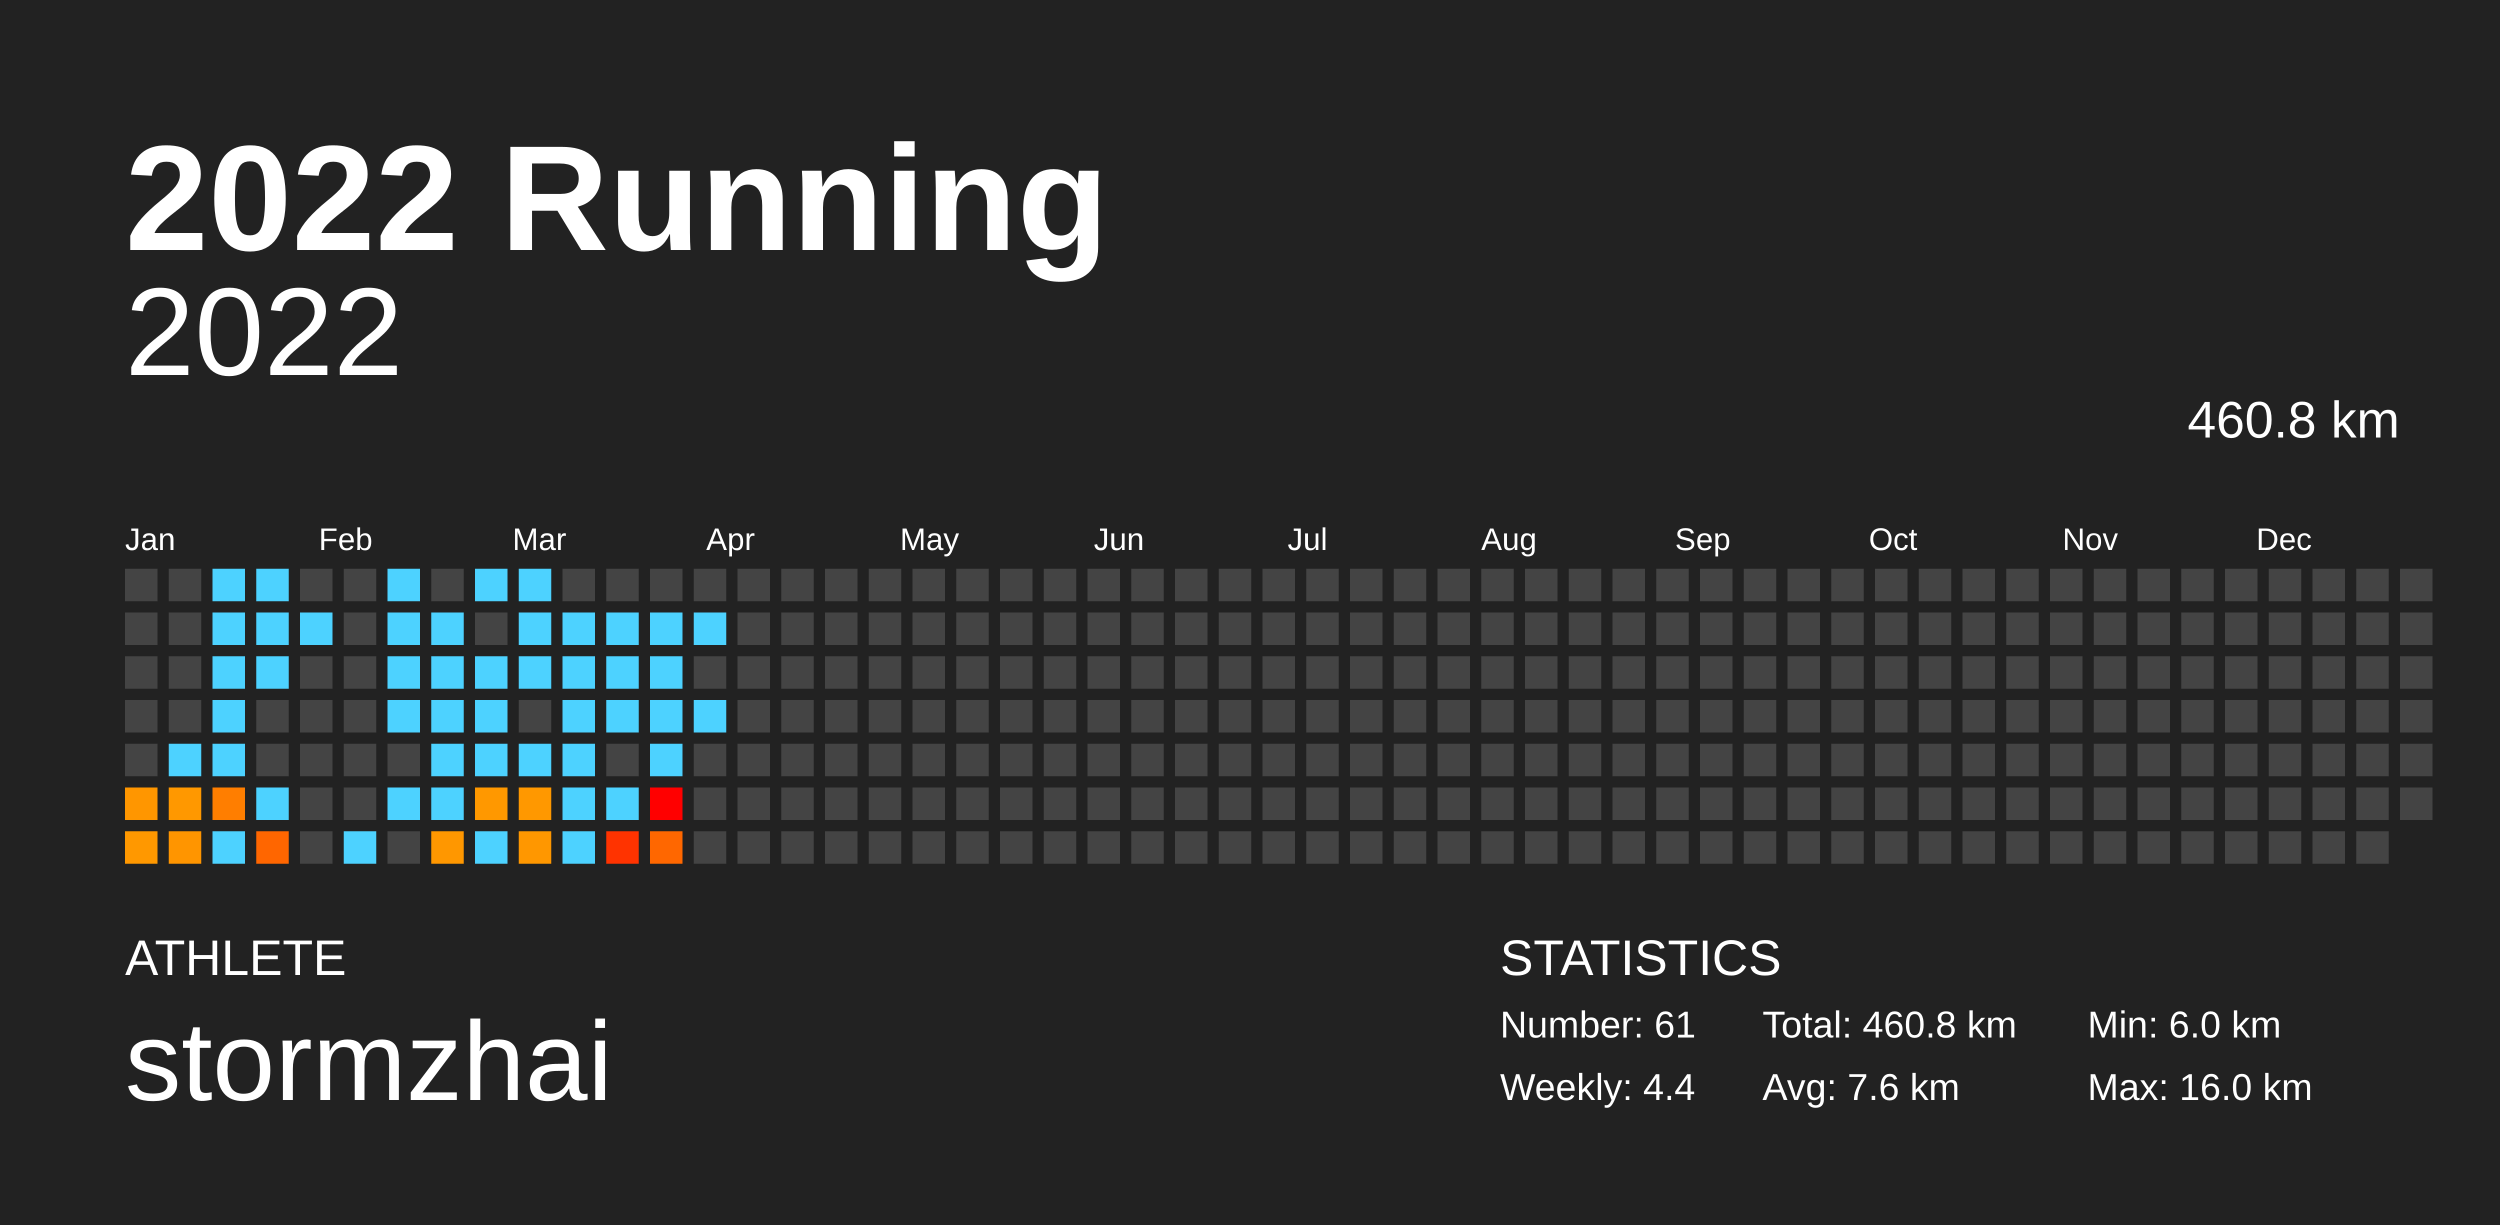
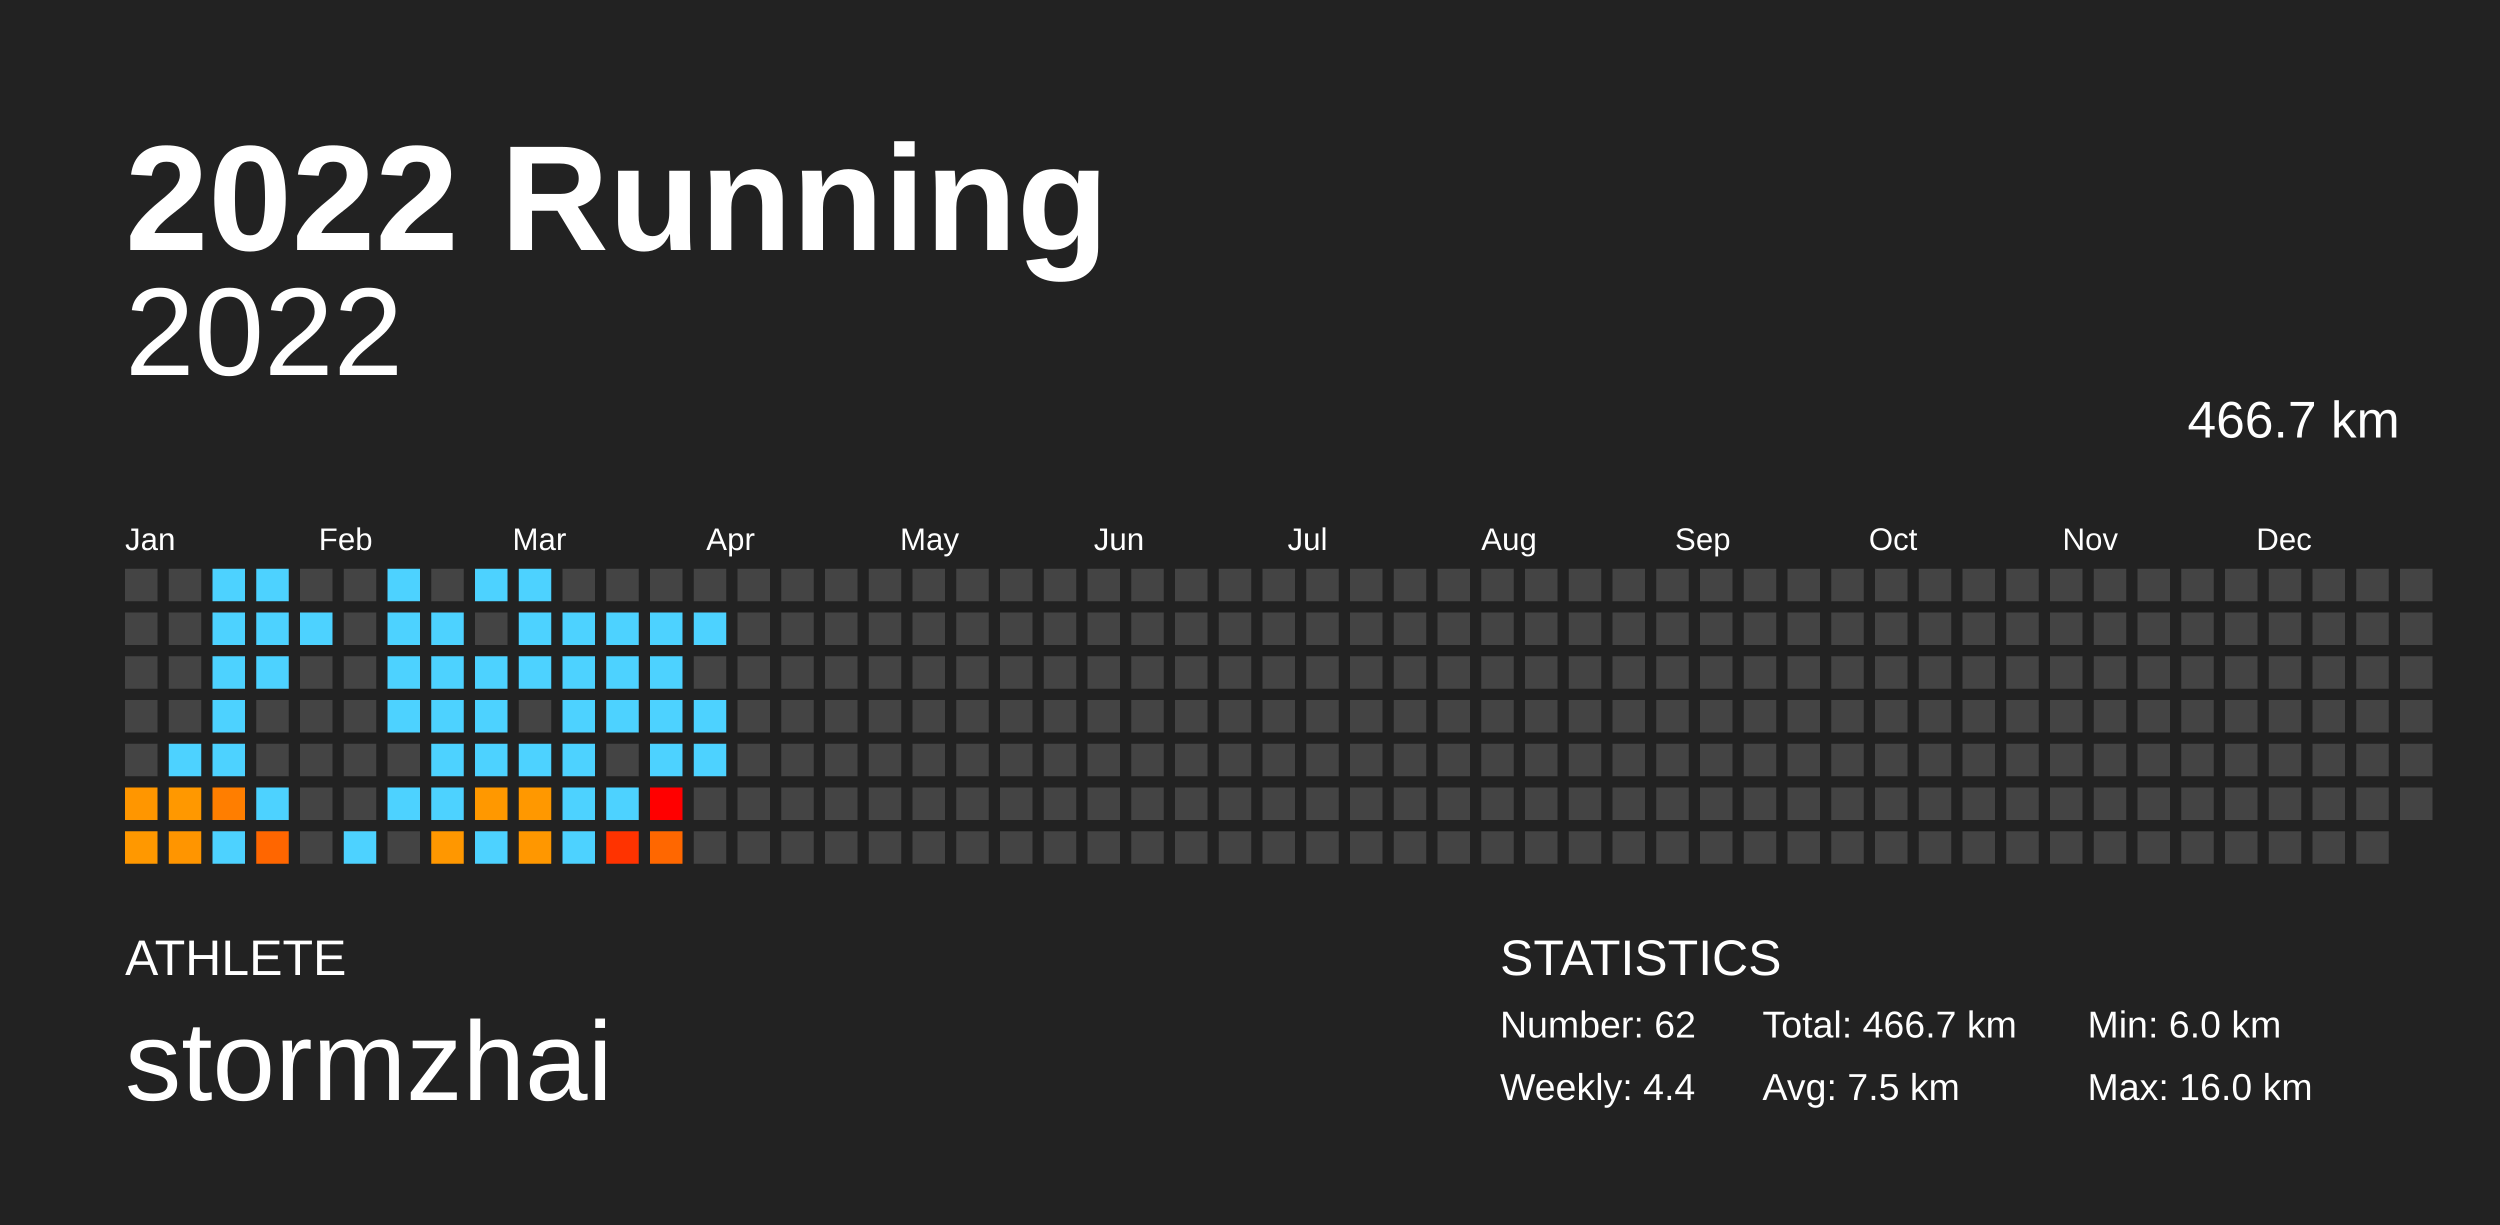
<svg xmlns="http://www.w3.org/2000/svg" baseProfile="full" height="98mm" version="1.1" viewBox="0,0,200,98" width="200mm">
  <defs />
  <rect fill="#222222" height="98" width="200" x="0" y="0" />
  <text fill="#FFFFFF" style="font-size:12px; font-family:Arial; font-weight:bold;" x="10" y="20">2022 Running</text>
  <text fill="#FFFFFF" style="font-size:4px; font-family:Arial" x="10" y="78">ATHLETE</text>
  <text fill="#FFFFFF" style="font-size:9px; font-family:Arial" x="10" y="88">stormzhai</text>
  <text fill="#FFFFFF" style="font-size:4px; font-family:Arial" x="120" y="78">STATISTICS</text>
-   <text fill="#FFFFFF" style="font-size:3px; font-family:Arial" x="120" y="83">Number: 61</text>
+   <text fill="#FFFFFF" style="font-size:3px; font-family:Arial" x="120" y="83">Number: 62</text>
  <text fill="#FFFFFF" style="font-size:3px; font-family:Arial" x="120" y="88">Weekly: 4.4</text>
-   <text fill="#FFFFFF" style="font-size:3px; font-family:Arial" x="141" y="83">Total: 460.8 km</text>
-   <text fill="#FFFFFF" style="font-size:3px; font-family:Arial" x="141" y="88">Avg: 7.6 km</text>
+   <text fill="#FFFFFF" style="font-size:3px; font-family:Arial" x="141" y="83">Total: 466.7 km</text>
+   <text fill="#FFFFFF" style="font-size:3px; font-family:Arial" x="141" y="88">Avg: 7.5 km</text>
  <text fill="#FFFFFF" style="font-size:3px; font-family:Arial" x="167" y="83">Min: 6.0 km</text>
  <text fill="#FFFFFF" style="font-size:3px; font-family:Arial" x="167" y="88">Max: 16.0 km</text>
  <text alignment-baseline="hanging" fill="#FFFFFF" style="font-size:10.0px; font-family:Arial;" x="10" y="30">2022</text>
-   <text alignment-baseline="hanging" fill="#FFFFFF" style="font-size:4.125px; font-family:Arial;" x="175" y="35">460.8 km</text>
+   <text alignment-baseline="hanging" fill="#FFFFFF" style="font-size:4.125px; font-family:Arial;" x="175" y="35">466.7 km</text>
  <text fill="#FFFFFF" style="font-size:2.5px; font-family:Arial" x="10.0" y="44">Jan</text>
  <text fill="#FFFFFF" style="font-size:2.5px; font-family:Arial" x="25.5" y="44">Feb</text>
  <text fill="#FFFFFF" style="font-size:2.5px; font-family:Arial" x="41.0" y="44">Mar</text>
  <text fill="#FFFFFF" style="font-size:2.5px; font-family:Arial" x="56.5" y="44">Apr</text>
  <text fill="#FFFFFF" style="font-size:2.5px; font-family:Arial" x="72.0" y="44">May</text>
  <text fill="#FFFFFF" style="font-size:2.5px; font-family:Arial" x="87.5" y="44">Jun</text>
  <text fill="#FFFFFF" style="font-size:2.5px; font-family:Arial" x="103.0" y="44">Jul</text>
  <text fill="#FFFFFF" style="font-size:2.5px; font-family:Arial" x="118.5" y="44">Aug</text>
  <text fill="#FFFFFF" style="font-size:2.5px; font-family:Arial" x="134.0" y="44">Sep</text>
  <text fill="#FFFFFF" style="font-size:2.5px; font-family:Arial" x="149.5" y="44">Oct</text>
  <text fill="#FFFFFF" style="font-size:2.5px; font-family:Arial" x="165.0" y="44">Nov</text>
  <text fill="#FFFFFF" style="font-size:2.5px; font-family:Arial" x="180.5" y="44">Dec</text>
  <rect fill="#444444" height="2.6" width="2.6" x="10.0" y="45.5" />
  <rect fill="#444444" height="2.6" width="2.6" x="10.0" y="49.0" />
  <rect fill="#444444" height="2.6" width="2.6" x="10.0" y="52.5" />
  <rect fill="#444444" height="2.6" width="2.6" x="10.0" y="56.0" />
  <rect fill="#444444" height="2.6" width="2.6" x="10.0" y="59.5" />
  <rect fill="#ff9600" height="2.6" width="2.6" x="10.0" y="63.0" />
  <rect fill="#ff9800" height="2.6" width="2.6" x="10.0" y="66.5" />
  <rect fill="#444444" height="2.6" width="2.6" x="13.5" y="45.5" />
  <rect fill="#444444" height="2.6" width="2.6" x="13.5" y="49.0" />
  <rect fill="#444444" height="2.6" width="2.6" x="13.5" y="52.5" />
  <rect fill="#444444" height="2.6" width="2.6" x="13.5" y="56.0" />
  <rect fill="#4dd2ff" height="2.6" width="2.6" x="13.5" y="59.5" />
  <rect fill="#ff9800" height="2.6" width="2.6" x="13.5" y="63.0" />
  <rect fill="#ff9500" height="2.6" width="2.6" x="13.5" y="66.5" />
  <rect fill="#4dd2ff" height="2.6" width="2.6" x="17.0" y="45.5" />
  <rect fill="#4dd2ff" height="2.6" width="2.6" x="17.0" y="49.0" />
  <rect fill="#4dd2ff" height="2.6" width="2.6" x="17.0" y="52.5" />
  <rect fill="#4dd2ff" height="2.6" width="2.6" x="17.0" y="56.0" />
  <rect fill="#4dd2ff" height="2.6" width="2.6" x="17.0" y="59.5" />
  <rect fill="#ff7e00" height="2.6" width="2.6" x="17.0" y="63.0" />
  <rect fill="#4dd2ff" height="2.6" width="2.6" x="17.0" y="66.5" />
  <rect fill="#4dd2ff" height="2.6" width="2.6" x="20.5" y="45.5" />
  <rect fill="#4dd2ff" height="2.6" width="2.6" x="20.5" y="49.0" />
  <rect fill="#4dd2ff" height="2.6" width="2.6" x="20.5" y="52.5" />
  <rect fill="#444444" height="2.6" width="2.6" x="20.5" y="56.0" />
  <rect fill="#444444" height="2.6" width="2.6" x="20.5" y="59.5" />
  <rect fill="#4dd2ff" height="2.6" width="2.6" x="20.5" y="63.0" />
  <rect fill="#ff6600" height="2.6" width="2.6" x="20.5" y="66.5" />
  <rect fill="#444444" height="2.6" width="2.6" x="24.0" y="45.5" />
  <rect fill="#4dd2ff" height="2.6" width="2.6" x="24.0" y="49.0" />
  <rect fill="#444444" height="2.6" width="2.6" x="24.0" y="52.5" />
  <rect fill="#444444" height="2.6" width="2.6" x="24.0" y="56.0" />
  <rect fill="#444444" height="2.6" width="2.6" x="24.0" y="59.5" />
  <rect fill="#444444" height="2.6" width="2.6" x="24.0" y="63.0" />
  <rect fill="#444444" height="2.6" width="2.6" x="24.0" y="66.5" />
  <rect fill="#444444" height="2.6" width="2.6" x="27.5" y="45.5" />
  <rect fill="#444444" height="2.6" width="2.6" x="27.5" y="49.0" />
  <rect fill="#444444" height="2.6" width="2.6" x="27.5" y="52.5" />
  <rect fill="#444444" height="2.6" width="2.6" x="27.5" y="56.0" />
  <rect fill="#444444" height="2.6" width="2.6" x="27.5" y="59.5" />
  <rect fill="#444444" height="2.6" width="2.6" x="27.5" y="63.0" />
  <rect fill="#4dd2ff" height="2.6" width="2.6" x="27.5" y="66.5" />
  <rect fill="#4dd2ff" height="2.6" width="2.6" x="31.0" y="45.5" />
  <rect fill="#4dd2ff" height="2.6" width="2.6" x="31.0" y="49.0" />
  <rect fill="#4dd2ff" height="2.6" width="2.6" x="31.0" y="52.5" />
  <rect fill="#4dd2ff" height="2.6" width="2.6" x="31.0" y="56.0" />
  <rect fill="#444444" height="2.6" width="2.6" x="31.0" y="59.5" />
  <rect fill="#4dd2ff" height="2.6" width="2.6" x="31.0" y="63.0" />
  <rect fill="#444444" height="2.6" width="2.6" x="31.0" y="66.5" />
  <rect fill="#444444" height="2.6" width="2.6" x="34.5" y="45.5" />
  <rect fill="#4dd2ff" height="2.6" width="2.6" x="34.5" y="49.0" />
  <rect fill="#4dd2ff" height="2.6" width="2.6" x="34.5" y="52.5" />
  <rect fill="#4dd2ff" height="2.6" width="2.6" x="34.5" y="56.0" />
  <rect fill="#4dd2ff" height="2.6" width="2.6" x="34.5" y="59.5" />
  <rect fill="#4dd2ff" height="2.6" width="2.6" x="34.5" y="63.0" />
  <rect fill="#ff9700" height="2.6" width="2.6" x="34.5" y="66.5" />
  <rect fill="#4dd2ff" height="2.6" width="2.6" x="38.0" y="45.5" />
  <rect fill="#444444" height="2.6" width="2.6" x="38.0" y="49.0" />
  <rect fill="#4dd2ff" height="2.6" width="2.6" x="38.0" y="52.5" />
  <rect fill="#4dd2ff" height="2.6" width="2.6" x="38.0" y="56.0" />
  <rect fill="#4dd2ff" height="2.6" width="2.6" x="38.0" y="59.5" />
  <rect fill="#ff9800" height="2.6" width="2.6" x="38.0" y="63.0" />
  <rect fill="#4dd2ff" height="2.6" width="2.6" x="38.0" y="66.5" />
  <rect fill="#4dd2ff" height="2.6" width="2.6" x="41.5" y="45.5" />
  <rect fill="#4dd2ff" height="2.6" width="2.6" x="41.5" y="49.0" />
  <rect fill="#4dd2ff" height="2.6" width="2.6" x="41.5" y="52.5" />
  <rect fill="#444444" height="2.6" width="2.6" x="41.5" y="56.0" />
  <rect fill="#4dd2ff" height="2.6" width="2.6" x="41.5" y="59.5" />
  <rect fill="#ff9800" height="2.6" width="2.6" x="41.5" y="63.0" />
  <rect fill="#ff9700" height="2.6" width="2.6" x="41.5" y="66.5" />
  <rect fill="#444444" height="2.6" width="2.6" x="45.0" y="45.5" />
  <rect fill="#4dd2ff" height="2.6" width="2.6" x="45.0" y="49.0" />
  <rect fill="#4dd2ff" height="2.6" width="2.6" x="45.0" y="52.5" />
  <rect fill="#4dd2ff" height="2.6" width="2.6" x="45.0" y="56.0" />
  <rect fill="#4dd2ff" height="2.6" width="2.6" x="45.0" y="59.5" />
  <rect fill="#4dd2ff" height="2.6" width="2.6" x="45.0" y="63.0" />
  <rect fill="#4dd2ff" height="2.6" width="2.6" x="45.0" y="66.5" />
  <rect fill="#444444" height="2.6" width="2.6" x="48.5" y="45.5" />
  <rect fill="#4dd2ff" height="2.6" width="2.6" x="48.5" y="49.0" />
  <rect fill="#4dd2ff" height="2.6" width="2.6" x="48.5" y="52.5" />
  <rect fill="#4dd2ff" height="2.6" width="2.6" x="48.5" y="56.0" />
  <rect fill="#444444" height="2.6" width="2.6" x="48.5" y="59.5" />
  <rect fill="#4dd2ff" height="2.6" width="2.6" x="48.5" y="63.0" />
  <rect fill="#ff3300" height="2.6" width="2.6" x="48.5" y="66.5" />
  <rect fill="#444444" height="2.6" width="2.6" x="52.0" y="45.5" />
  <rect fill="#4dd2ff" height="2.6" width="2.6" x="52.0" y="49.0" />
  <rect fill="#4dd2ff" height="2.6" width="2.6" x="52.0" y="52.5" />
  <rect fill="#4dd2ff" height="2.6" width="2.6" x="52.0" y="56.0" />
  <rect fill="#4dd2ff" height="2.6" width="2.6" x="52.0" y="59.5" />
  <rect fill="#ff0000" height="2.6" width="2.6" x="52.0" y="63.0" />
  <rect fill="#ff6700" height="2.6" width="2.6" x="52.0" y="66.5" />
  <rect fill="#444444" height="2.6" width="2.6" x="55.5" y="45.5" />
  <rect fill="#4dd2ff" height="2.6" width="2.6" x="55.5" y="49.0" />
  <rect fill="#444444" height="2.6" width="2.6" x="55.5" y="52.5" />
  <rect fill="#4dd2ff" height="2.6" width="2.6" x="55.5" y="56.0" />
-   <rect fill="#444444" height="2.6" width="2.6" x="55.5" y="59.5" />
+   <rect fill="#4dd2ff" height="2.6" width="2.6" x="55.5" y="59.5" />
  <rect fill="#444444" height="2.6" width="2.6" x="55.5" y="63.0" />
  <rect fill="#444444" height="2.6" width="2.6" x="55.5" y="66.5" />
  <rect fill="#444444" height="2.6" width="2.6" x="59.0" y="45.5" />
  <rect fill="#444444" height="2.6" width="2.6" x="59.0" y="49.0" />
  <rect fill="#444444" height="2.6" width="2.6" x="59.0" y="52.5" />
  <rect fill="#444444" height="2.6" width="2.6" x="59.0" y="56.0" />
  <rect fill="#444444" height="2.6" width="2.6" x="59.0" y="59.5" />
  <rect fill="#444444" height="2.6" width="2.6" x="59.0" y="63.0" />
  <rect fill="#444444" height="2.6" width="2.6" x="59.0" y="66.5" />
  <rect fill="#444444" height="2.6" width="2.6" x="62.5" y="45.5" />
  <rect fill="#444444" height="2.6" width="2.6" x="62.5" y="49.0" />
  <rect fill="#444444" height="2.6" width="2.6" x="62.5" y="52.5" />
  <rect fill="#444444" height="2.6" width="2.6" x="62.5" y="56.0" />
  <rect fill="#444444" height="2.6" width="2.6" x="62.5" y="59.5" />
  <rect fill="#444444" height="2.6" width="2.6" x="62.5" y="63.0" />
  <rect fill="#444444" height="2.6" width="2.6" x="62.5" y="66.5" />
  <rect fill="#444444" height="2.6" width="2.6" x="66.0" y="45.5" />
  <rect fill="#444444" height="2.6" width="2.6" x="66.0" y="49.0" />
  <rect fill="#444444" height="2.6" width="2.6" x="66.0" y="52.5" />
  <rect fill="#444444" height="2.6" width="2.6" x="66.0" y="56.0" />
  <rect fill="#444444" height="2.6" width="2.6" x="66.0" y="59.5" />
  <rect fill="#444444" height="2.6" width="2.6" x="66.0" y="63.0" />
  <rect fill="#444444" height="2.6" width="2.6" x="66.0" y="66.5" />
  <rect fill="#444444" height="2.6" width="2.6" x="69.5" y="45.5" />
  <rect fill="#444444" height="2.6" width="2.6" x="69.5" y="49.0" />
  <rect fill="#444444" height="2.6" width="2.6" x="69.5" y="52.5" />
  <rect fill="#444444" height="2.6" width="2.6" x="69.5" y="56.0" />
  <rect fill="#444444" height="2.6" width="2.6" x="69.5" y="59.5" />
  <rect fill="#444444" height="2.6" width="2.6" x="69.5" y="63.0" />
  <rect fill="#444444" height="2.6" width="2.6" x="69.5" y="66.5" />
  <rect fill="#444444" height="2.6" width="2.6" x="73.0" y="45.5" />
  <rect fill="#444444" height="2.6" width="2.6" x="73.0" y="49.0" />
  <rect fill="#444444" height="2.6" width="2.6" x="73.0" y="52.5" />
  <rect fill="#444444" height="2.6" width="2.6" x="73.0" y="56.0" />
  <rect fill="#444444" height="2.6" width="2.6" x="73.0" y="59.5" />
  <rect fill="#444444" height="2.6" width="2.6" x="73.0" y="63.0" />
  <rect fill="#444444" height="2.6" width="2.6" x="73.0" y="66.5" />
  <rect fill="#444444" height="2.6" width="2.6" x="76.5" y="45.5" />
  <rect fill="#444444" height="2.6" width="2.6" x="76.5" y="49.0" />
  <rect fill="#444444" height="2.6" width="2.6" x="76.5" y="52.5" />
  <rect fill="#444444" height="2.6" width="2.6" x="76.5" y="56.0" />
  <rect fill="#444444" height="2.6" width="2.6" x="76.5" y="59.5" />
  <rect fill="#444444" height="2.6" width="2.6" x="76.5" y="63.0" />
  <rect fill="#444444" height="2.6" width="2.6" x="76.5" y="66.5" />
  <rect fill="#444444" height="2.6" width="2.6" x="80.0" y="45.5" />
  <rect fill="#444444" height="2.6" width="2.6" x="80.0" y="49.0" />
  <rect fill="#444444" height="2.6" width="2.6" x="80.0" y="52.5" />
  <rect fill="#444444" height="2.6" width="2.6" x="80.0" y="56.0" />
  <rect fill="#444444" height="2.6" width="2.6" x="80.0" y="59.5" />
  <rect fill="#444444" height="2.6" width="2.6" x="80.0" y="63.0" />
  <rect fill="#444444" height="2.6" width="2.6" x="80.0" y="66.5" />
  <rect fill="#444444" height="2.6" width="2.6" x="83.5" y="45.5" />
  <rect fill="#444444" height="2.6" width="2.6" x="83.5" y="49.0" />
  <rect fill="#444444" height="2.6" width="2.6" x="83.5" y="52.5" />
  <rect fill="#444444" height="2.6" width="2.6" x="83.5" y="56.0" />
  <rect fill="#444444" height="2.6" width="2.6" x="83.5" y="59.5" />
  <rect fill="#444444" height="2.6" width="2.6" x="83.5" y="63.0" />
  <rect fill="#444444" height="2.6" width="2.6" x="83.5" y="66.5" />
  <rect fill="#444444" height="2.6" width="2.6" x="87.0" y="45.5" />
  <rect fill="#444444" height="2.6" width="2.6" x="87.0" y="49.0" />
  <rect fill="#444444" height="2.6" width="2.6" x="87.0" y="52.5" />
  <rect fill="#444444" height="2.6" width="2.6" x="87.0" y="56.0" />
  <rect fill="#444444" height="2.6" width="2.6" x="87.0" y="59.5" />
  <rect fill="#444444" height="2.6" width="2.6" x="87.0" y="63.0" />
  <rect fill="#444444" height="2.6" width="2.6" x="87.0" y="66.5" />
  <rect fill="#444444" height="2.6" width="2.6" x="90.5" y="45.5" />
  <rect fill="#444444" height="2.6" width="2.6" x="90.5" y="49.0" />
  <rect fill="#444444" height="2.6" width="2.6" x="90.5" y="52.5" />
  <rect fill="#444444" height="2.6" width="2.6" x="90.5" y="56.0" />
  <rect fill="#444444" height="2.6" width="2.6" x="90.5" y="59.5" />
  <rect fill="#444444" height="2.6" width="2.6" x="90.5" y="63.0" />
  <rect fill="#444444" height="2.6" width="2.6" x="90.5" y="66.5" />
  <rect fill="#444444" height="2.6" width="2.6" x="94.0" y="45.5" />
  <rect fill="#444444" height="2.6" width="2.6" x="94.0" y="49.0" />
  <rect fill="#444444" height="2.6" width="2.6" x="94.0" y="52.5" />
  <rect fill="#444444" height="2.6" width="2.6" x="94.0" y="56.0" />
  <rect fill="#444444" height="2.6" width="2.6" x="94.0" y="59.5" />
  <rect fill="#444444" height="2.6" width="2.6" x="94.0" y="63.0" />
  <rect fill="#444444" height="2.6" width="2.6" x="94.0" y="66.5" />
  <rect fill="#444444" height="2.6" width="2.6" x="97.5" y="45.5" />
  <rect fill="#444444" height="2.6" width="2.6" x="97.5" y="49.0" />
  <rect fill="#444444" height="2.6" width="2.6" x="97.5" y="52.5" />
  <rect fill="#444444" height="2.6" width="2.6" x="97.5" y="56.0" />
  <rect fill="#444444" height="2.6" width="2.6" x="97.5" y="59.5" />
  <rect fill="#444444" height="2.6" width="2.6" x="97.5" y="63.0" />
  <rect fill="#444444" height="2.6" width="2.6" x="97.5" y="66.5" />
  <rect fill="#444444" height="2.6" width="2.6" x="101.0" y="45.5" />
  <rect fill="#444444" height="2.6" width="2.6" x="101.0" y="49.0" />
  <rect fill="#444444" height="2.6" width="2.6" x="101.0" y="52.5" />
  <rect fill="#444444" height="2.6" width="2.6" x="101.0" y="56.0" />
  <rect fill="#444444" height="2.6" width="2.6" x="101.0" y="59.5" />
  <rect fill="#444444" height="2.6" width="2.6" x="101.0" y="63.0" />
  <rect fill="#444444" height="2.6" width="2.6" x="101.0" y="66.5" />
  <rect fill="#444444" height="2.6" width="2.6" x="104.5" y="45.5" />
  <rect fill="#444444" height="2.6" width="2.6" x="104.5" y="49.0" />
  <rect fill="#444444" height="2.6" width="2.6" x="104.5" y="52.5" />
  <rect fill="#444444" height="2.6" width="2.6" x="104.5" y="56.0" />
  <rect fill="#444444" height="2.6" width="2.6" x="104.5" y="59.5" />
  <rect fill="#444444" height="2.6" width="2.6" x="104.5" y="63.0" />
  <rect fill="#444444" height="2.6" width="2.6" x="104.5" y="66.5" />
  <rect fill="#444444" height="2.6" width="2.6" x="108.0" y="45.5" />
  <rect fill="#444444" height="2.6" width="2.6" x="108.0" y="49.0" />
  <rect fill="#444444" height="2.6" width="2.6" x="108.0" y="52.5" />
  <rect fill="#444444" height="2.6" width="2.6" x="108.0" y="56.0" />
  <rect fill="#444444" height="2.6" width="2.6" x="108.0" y="59.5" />
  <rect fill="#444444" height="2.6" width="2.6" x="108.0" y="63.0" />
  <rect fill="#444444" height="2.6" width="2.6" x="108.0" y="66.5" />
  <rect fill="#444444" height="2.6" width="2.6" x="111.5" y="45.5" />
  <rect fill="#444444" height="2.6" width="2.6" x="111.5" y="49.0" />
  <rect fill="#444444" height="2.6" width="2.6" x="111.5" y="52.5" />
  <rect fill="#444444" height="2.6" width="2.6" x="111.5" y="56.0" />
  <rect fill="#444444" height="2.6" width="2.6" x="111.5" y="59.5" />
  <rect fill="#444444" height="2.6" width="2.6" x="111.5" y="63.0" />
  <rect fill="#444444" height="2.6" width="2.6" x="111.5" y="66.5" />
  <rect fill="#444444" height="2.6" width="2.6" x="115.0" y="45.5" />
  <rect fill="#444444" height="2.6" width="2.6" x="115.0" y="49.0" />
  <rect fill="#444444" height="2.6" width="2.6" x="115.0" y="52.5" />
  <rect fill="#444444" height="2.6" width="2.6" x="115.0" y="56.0" />
  <rect fill="#444444" height="2.6" width="2.6" x="115.0" y="59.5" />
  <rect fill="#444444" height="2.6" width="2.6" x="115.0" y="63.0" />
  <rect fill="#444444" height="2.6" width="2.6" x="115.0" y="66.5" />
  <rect fill="#444444" height="2.6" width="2.6" x="118.5" y="45.5" />
  <rect fill="#444444" height="2.6" width="2.6" x="118.5" y="49.0" />
  <rect fill="#444444" height="2.6" width="2.6" x="118.5" y="52.5" />
  <rect fill="#444444" height="2.6" width="2.6" x="118.5" y="56.0" />
  <rect fill="#444444" height="2.6" width="2.6" x="118.5" y="59.5" />
  <rect fill="#444444" height="2.6" width="2.6" x="118.5" y="63.0" />
  <rect fill="#444444" height="2.6" width="2.6" x="118.5" y="66.5" />
  <rect fill="#444444" height="2.6" width="2.6" x="122.0" y="45.5" />
  <rect fill="#444444" height="2.6" width="2.6" x="122.0" y="49.0" />
  <rect fill="#444444" height="2.6" width="2.6" x="122.0" y="52.5" />
  <rect fill="#444444" height="2.6" width="2.6" x="122.0" y="56.0" />
  <rect fill="#444444" height="2.6" width="2.6" x="122.0" y="59.5" />
  <rect fill="#444444" height="2.6" width="2.6" x="122.0" y="63.0" />
  <rect fill="#444444" height="2.6" width="2.6" x="122.0" y="66.5" />
  <rect fill="#444444" height="2.6" width="2.6" x="125.5" y="45.5" />
  <rect fill="#444444" height="2.6" width="2.6" x="125.5" y="49.0" />
  <rect fill="#444444" height="2.6" width="2.6" x="125.5" y="52.5" />
  <rect fill="#444444" height="2.6" width="2.6" x="125.5" y="56.0" />
  <rect fill="#444444" height="2.6" width="2.6" x="125.5" y="59.5" />
  <rect fill="#444444" height="2.6" width="2.6" x="125.5" y="63.0" />
  <rect fill="#444444" height="2.6" width="2.6" x="125.5" y="66.5" />
  <rect fill="#444444" height="2.6" width="2.6" x="129.0" y="45.5" />
  <rect fill="#444444" height="2.6" width="2.6" x="129.0" y="49.0" />
  <rect fill="#444444" height="2.6" width="2.6" x="129.0" y="52.5" />
  <rect fill="#444444" height="2.6" width="2.6" x="129.0" y="56.0" />
  <rect fill="#444444" height="2.6" width="2.6" x="129.0" y="59.5" />
  <rect fill="#444444" height="2.6" width="2.6" x="129.0" y="63.0" />
  <rect fill="#444444" height="2.6" width="2.6" x="129.0" y="66.5" />
  <rect fill="#444444" height="2.6" width="2.6" x="132.5" y="45.5" />
  <rect fill="#444444" height="2.6" width="2.6" x="132.5" y="49.0" />
  <rect fill="#444444" height="2.6" width="2.6" x="132.5" y="52.5" />
  <rect fill="#444444" height="2.6" width="2.6" x="132.5" y="56.0" />
  <rect fill="#444444" height="2.6" width="2.6" x="132.5" y="59.5" />
  <rect fill="#444444" height="2.6" width="2.6" x="132.5" y="63.0" />
  <rect fill="#444444" height="2.6" width="2.6" x="132.5" y="66.5" />
  <rect fill="#444444" height="2.6" width="2.6" x="136.0" y="45.5" />
  <rect fill="#444444" height="2.6" width="2.6" x="136.0" y="49.0" />
  <rect fill="#444444" height="2.6" width="2.6" x="136.0" y="52.5" />
  <rect fill="#444444" height="2.6" width="2.6" x="136.0" y="56.0" />
  <rect fill="#444444" height="2.6" width="2.6" x="136.0" y="59.5" />
  <rect fill="#444444" height="2.6" width="2.6" x="136.0" y="63.0" />
  <rect fill="#444444" height="2.6" width="2.6" x="136.0" y="66.5" />
  <rect fill="#444444" height="2.6" width="2.6" x="139.5" y="45.5" />
  <rect fill="#444444" height="2.6" width="2.6" x="139.5" y="49.0" />
  <rect fill="#444444" height="2.6" width="2.6" x="139.5" y="52.5" />
  <rect fill="#444444" height="2.6" width="2.6" x="139.5" y="56.0" />
  <rect fill="#444444" height="2.6" width="2.6" x="139.5" y="59.5" />
  <rect fill="#444444" height="2.6" width="2.6" x="139.5" y="63.0" />
  <rect fill="#444444" height="2.6" width="2.6" x="139.5" y="66.5" />
  <rect fill="#444444" height="2.6" width="2.6" x="143.0" y="45.5" />
  <rect fill="#444444" height="2.6" width="2.6" x="143.0" y="49.0" />
  <rect fill="#444444" height="2.6" width="2.6" x="143.0" y="52.5" />
  <rect fill="#444444" height="2.6" width="2.6" x="143.0" y="56.0" />
  <rect fill="#444444" height="2.6" width="2.6" x="143.0" y="59.5" />
  <rect fill="#444444" height="2.6" width="2.6" x="143.0" y="63.0" />
  <rect fill="#444444" height="2.6" width="2.6" x="143.0" y="66.5" />
  <rect fill="#444444" height="2.6" width="2.6" x="146.5" y="45.5" />
  <rect fill="#444444" height="2.6" width="2.6" x="146.5" y="49.0" />
  <rect fill="#444444" height="2.6" width="2.6" x="146.5" y="52.5" />
  <rect fill="#444444" height="2.6" width="2.6" x="146.5" y="56.0" />
  <rect fill="#444444" height="2.6" width="2.6" x="146.5" y="59.5" />
  <rect fill="#444444" height="2.6" width="2.6" x="146.5" y="63.0" />
  <rect fill="#444444" height="2.6" width="2.6" x="146.5" y="66.5" />
  <rect fill="#444444" height="2.6" width="2.6" x="150.0" y="45.5" />
  <rect fill="#444444" height="2.6" width="2.6" x="150.0" y="49.0" />
  <rect fill="#444444" height="2.6" width="2.6" x="150.0" y="52.5" />
  <rect fill="#444444" height="2.6" width="2.6" x="150.0" y="56.0" />
  <rect fill="#444444" height="2.6" width="2.6" x="150.0" y="59.5" />
  <rect fill="#444444" height="2.6" width="2.6" x="150.0" y="63.0" />
  <rect fill="#444444" height="2.6" width="2.6" x="150.0" y="66.5" />
  <rect fill="#444444" height="2.6" width="2.6" x="153.5" y="45.5" />
  <rect fill="#444444" height="2.6" width="2.6" x="153.5" y="49.0" />
  <rect fill="#444444" height="2.6" width="2.6" x="153.5" y="52.5" />
  <rect fill="#444444" height="2.6" width="2.6" x="153.5" y="56.0" />
  <rect fill="#444444" height="2.6" width="2.6" x="153.5" y="59.5" />
  <rect fill="#444444" height="2.6" width="2.6" x="153.5" y="63.0" />
  <rect fill="#444444" height="2.6" width="2.6" x="153.5" y="66.5" />
  <rect fill="#444444" height="2.6" width="2.6" x="157.0" y="45.5" />
  <rect fill="#444444" height="2.6" width="2.6" x="157.0" y="49.0" />
  <rect fill="#444444" height="2.6" width="2.6" x="157.0" y="52.5" />
  <rect fill="#444444" height="2.6" width="2.6" x="157.0" y="56.0" />
  <rect fill="#444444" height="2.6" width="2.6" x="157.0" y="59.5" />
  <rect fill="#444444" height="2.6" width="2.6" x="157.0" y="63.0" />
  <rect fill="#444444" height="2.6" width="2.6" x="157.0" y="66.5" />
  <rect fill="#444444" height="2.6" width="2.6" x="160.5" y="45.5" />
  <rect fill="#444444" height="2.6" width="2.6" x="160.5" y="49.0" />
  <rect fill="#444444" height="2.6" width="2.6" x="160.5" y="52.5" />
  <rect fill="#444444" height="2.6" width="2.6" x="160.5" y="56.0" />
  <rect fill="#444444" height="2.6" width="2.6" x="160.5" y="59.5" />
  <rect fill="#444444" height="2.6" width="2.6" x="160.5" y="63.0" />
  <rect fill="#444444" height="2.6" width="2.6" x="160.5" y="66.5" />
  <rect fill="#444444" height="2.6" width="2.6" x="164.0" y="45.5" />
  <rect fill="#444444" height="2.6" width="2.6" x="164.0" y="49.0" />
  <rect fill="#444444" height="2.6" width="2.6" x="164.0" y="52.5" />
  <rect fill="#444444" height="2.6" width="2.6" x="164.0" y="56.0" />
  <rect fill="#444444" height="2.6" width="2.6" x="164.0" y="59.5" />
  <rect fill="#444444" height="2.6" width="2.6" x="164.0" y="63.0" />
  <rect fill="#444444" height="2.6" width="2.6" x="164.0" y="66.5" />
  <rect fill="#444444" height="2.6" width="2.6" x="167.5" y="45.5" />
  <rect fill="#444444" height="2.6" width="2.6" x="167.5" y="49.0" />
  <rect fill="#444444" height="2.6" width="2.6" x="167.5" y="52.5" />
  <rect fill="#444444" height="2.6" width="2.6" x="167.5" y="56.0" />
  <rect fill="#444444" height="2.6" width="2.6" x="167.5" y="59.5" />
  <rect fill="#444444" height="2.6" width="2.6" x="167.5" y="63.0" />
  <rect fill="#444444" height="2.6" width="2.6" x="167.5" y="66.5" />
  <rect fill="#444444" height="2.6" width="2.6" x="171.0" y="45.5" />
  <rect fill="#444444" height="2.6" width="2.6" x="171.0" y="49.0" />
  <rect fill="#444444" height="2.6" width="2.6" x="171.0" y="52.5" />
  <rect fill="#444444" height="2.6" width="2.6" x="171.0" y="56.0" />
  <rect fill="#444444" height="2.6" width="2.6" x="171.0" y="59.5" />
  <rect fill="#444444" height="2.6" width="2.6" x="171.0" y="63.0" />
  <rect fill="#444444" height="2.6" width="2.6" x="171.0" y="66.5" />
  <rect fill="#444444" height="2.6" width="2.6" x="174.5" y="45.5" />
  <rect fill="#444444" height="2.6" width="2.6" x="174.5" y="49.0" />
  <rect fill="#444444" height="2.6" width="2.6" x="174.5" y="52.5" />
  <rect fill="#444444" height="2.6" width="2.6" x="174.5" y="56.0" />
  <rect fill="#444444" height="2.6" width="2.6" x="174.5" y="59.5" />
  <rect fill="#444444" height="2.6" width="2.6" x="174.5" y="63.0" />
  <rect fill="#444444" height="2.6" width="2.6" x="174.5" y="66.5" />
  <rect fill="#444444" height="2.6" width="2.6" x="178.0" y="45.5" />
  <rect fill="#444444" height="2.6" width="2.6" x="178.0" y="49.0" />
  <rect fill="#444444" height="2.6" width="2.6" x="178.0" y="52.5" />
  <rect fill="#444444" height="2.6" width="2.6" x="178.0" y="56.0" />
  <rect fill="#444444" height="2.6" width="2.6" x="178.0" y="59.5" />
  <rect fill="#444444" height="2.6" width="2.6" x="178.0" y="63.0" />
  <rect fill="#444444" height="2.6" width="2.6" x="178.0" y="66.5" />
  <rect fill="#444444" height="2.6" width="2.6" x="181.5" y="45.5" />
  <rect fill="#444444" height="2.6" width="2.6" x="181.5" y="49.0" />
  <rect fill="#444444" height="2.6" width="2.6" x="181.5" y="52.5" />
  <rect fill="#444444" height="2.6" width="2.6" x="181.5" y="56.0" />
  <rect fill="#444444" height="2.6" width="2.6" x="181.5" y="59.5" />
  <rect fill="#444444" height="2.6" width="2.6" x="181.5" y="63.0" />
  <rect fill="#444444" height="2.6" width="2.6" x="181.5" y="66.5" />
  <rect fill="#444444" height="2.6" width="2.6" x="185.0" y="45.5" />
  <rect fill="#444444" height="2.6" width="2.6" x="185.0" y="49.0" />
  <rect fill="#444444" height="2.6" width="2.6" x="185.0" y="52.5" />
  <rect fill="#444444" height="2.6" width="2.6" x="185.0" y="56.0" />
  <rect fill="#444444" height="2.6" width="2.6" x="185.0" y="59.5" />
  <rect fill="#444444" height="2.6" width="2.6" x="185.0" y="63.0" />
  <rect fill="#444444" height="2.6" width="2.6" x="185.0" y="66.5" />
  <rect fill="#444444" height="2.6" width="2.6" x="188.5" y="45.5" />
  <rect fill="#444444" height="2.6" width="2.6" x="188.5" y="49.0" />
  <rect fill="#444444" height="2.6" width="2.6" x="188.5" y="52.5" />
  <rect fill="#444444" height="2.6" width="2.6" x="188.5" y="56.0" />
  <rect fill="#444444" height="2.6" width="2.6" x="188.5" y="59.5" />
  <rect fill="#444444" height="2.6" width="2.6" x="188.5" y="63.0" />
  <rect fill="#444444" height="2.6" width="2.6" x="188.5" y="66.5" />
  <rect fill="#444444" height="2.6" width="2.6" x="192.0" y="45.5" />
  <rect fill="#444444" height="2.6" width="2.6" x="192.0" y="49.0" />
  <rect fill="#444444" height="2.6" width="2.6" x="192.0" y="52.5" />
  <rect fill="#444444" height="2.6" width="2.6" x="192.0" y="56.0" />
  <rect fill="#444444" height="2.6" width="2.6" x="192.0" y="59.5" />
  <rect fill="#444444" height="2.6" width="2.6" x="192.0" y="63.0" />
</svg>
